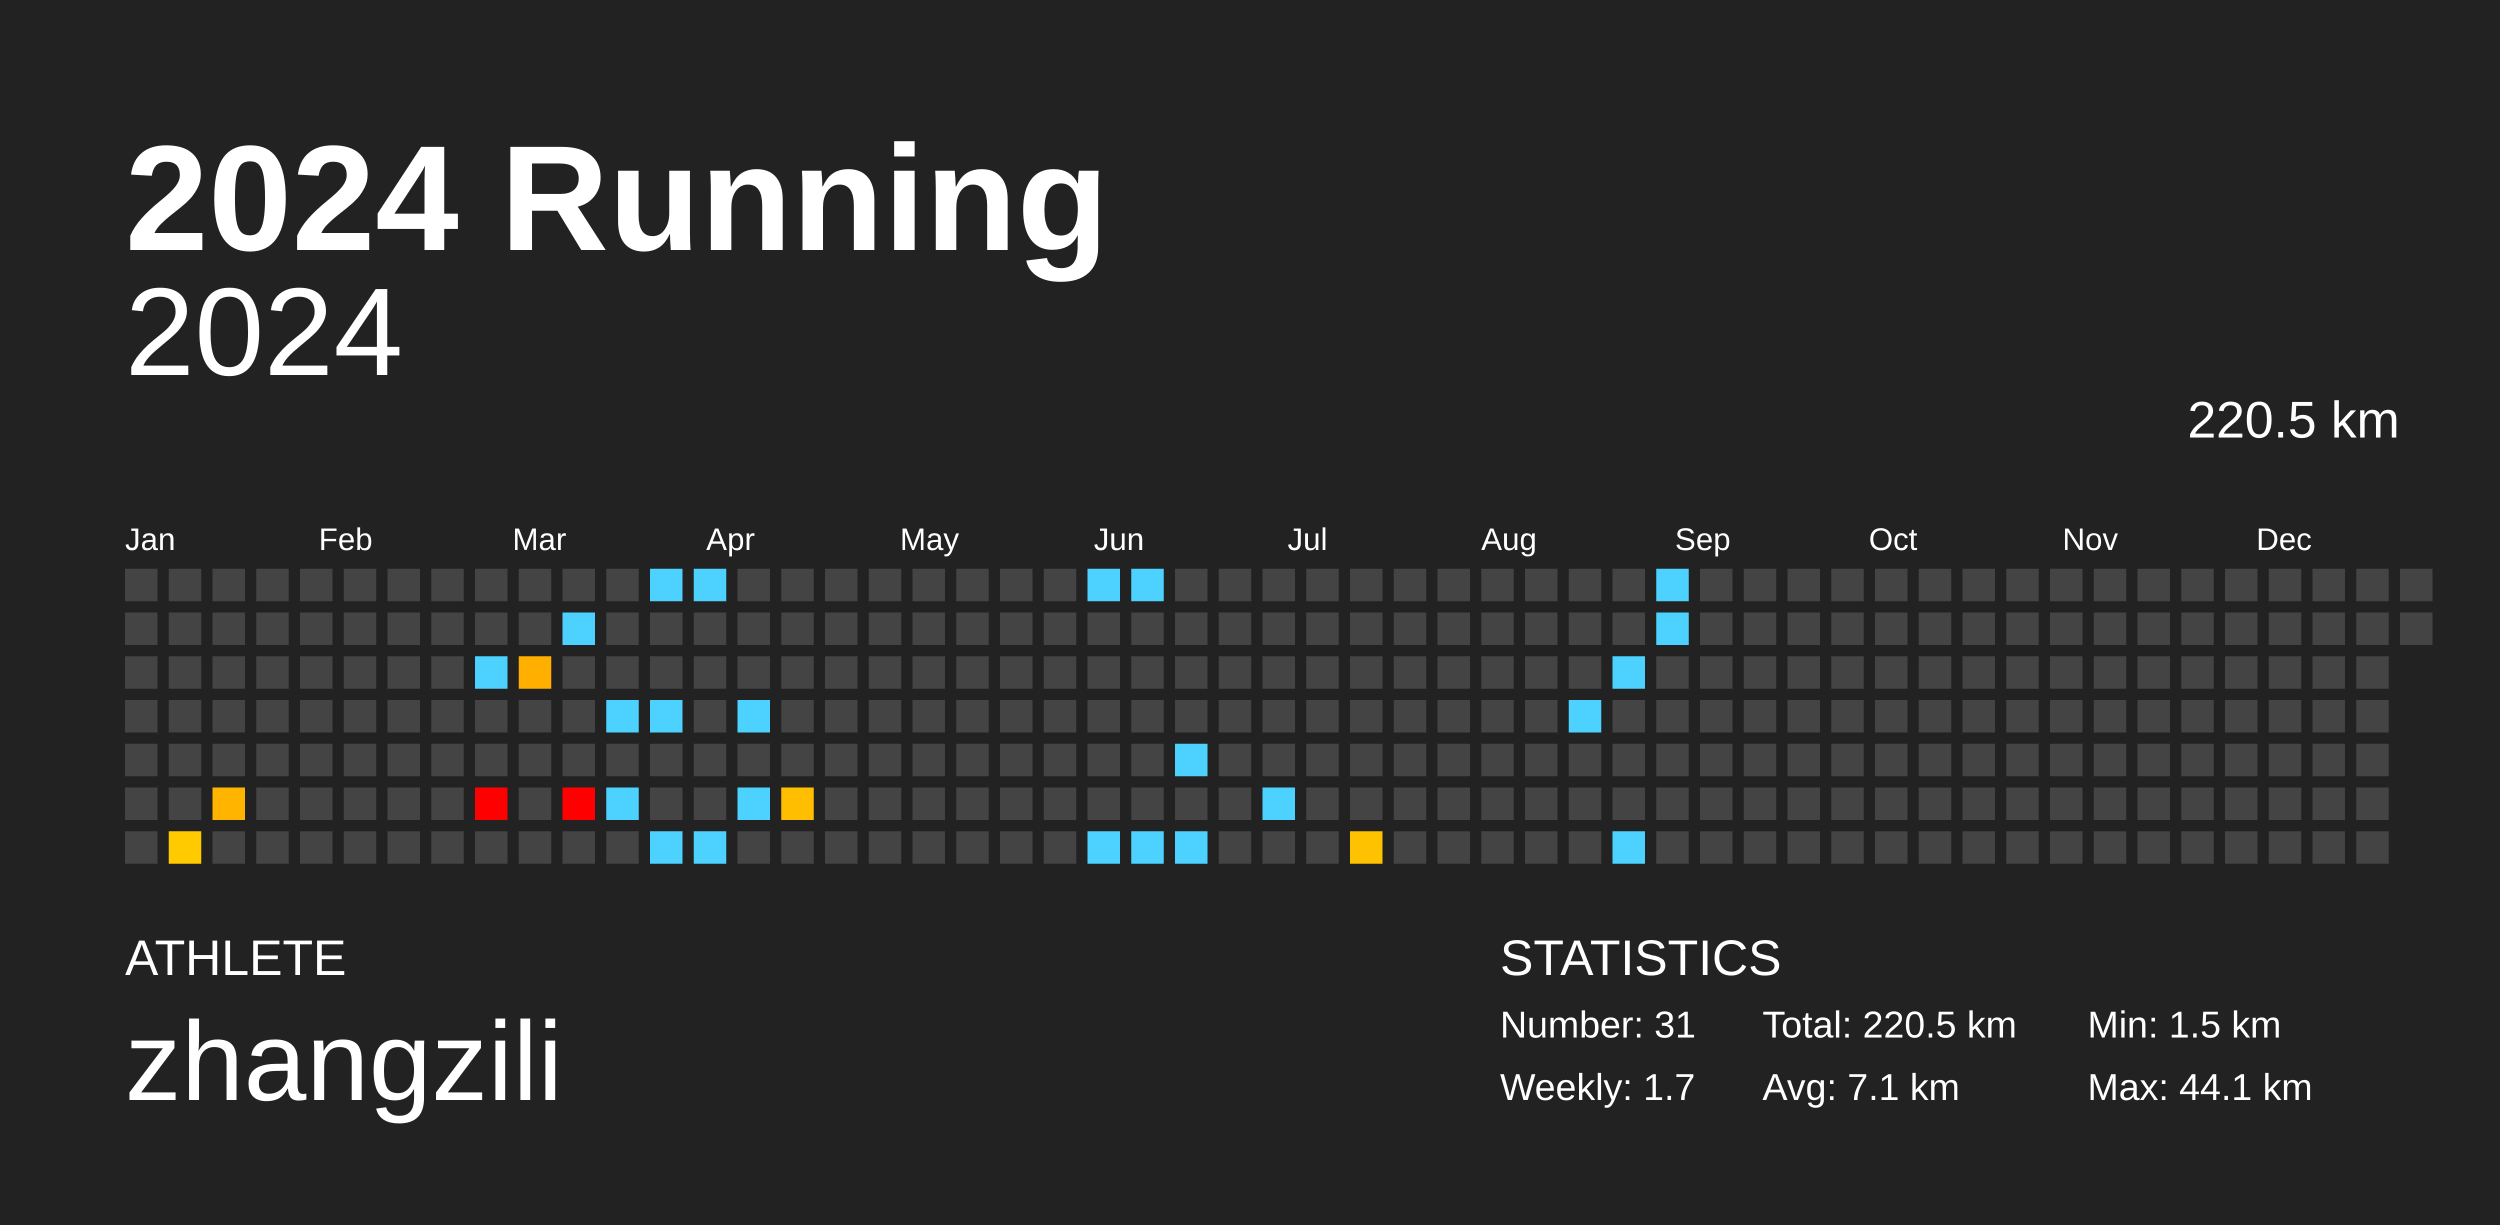
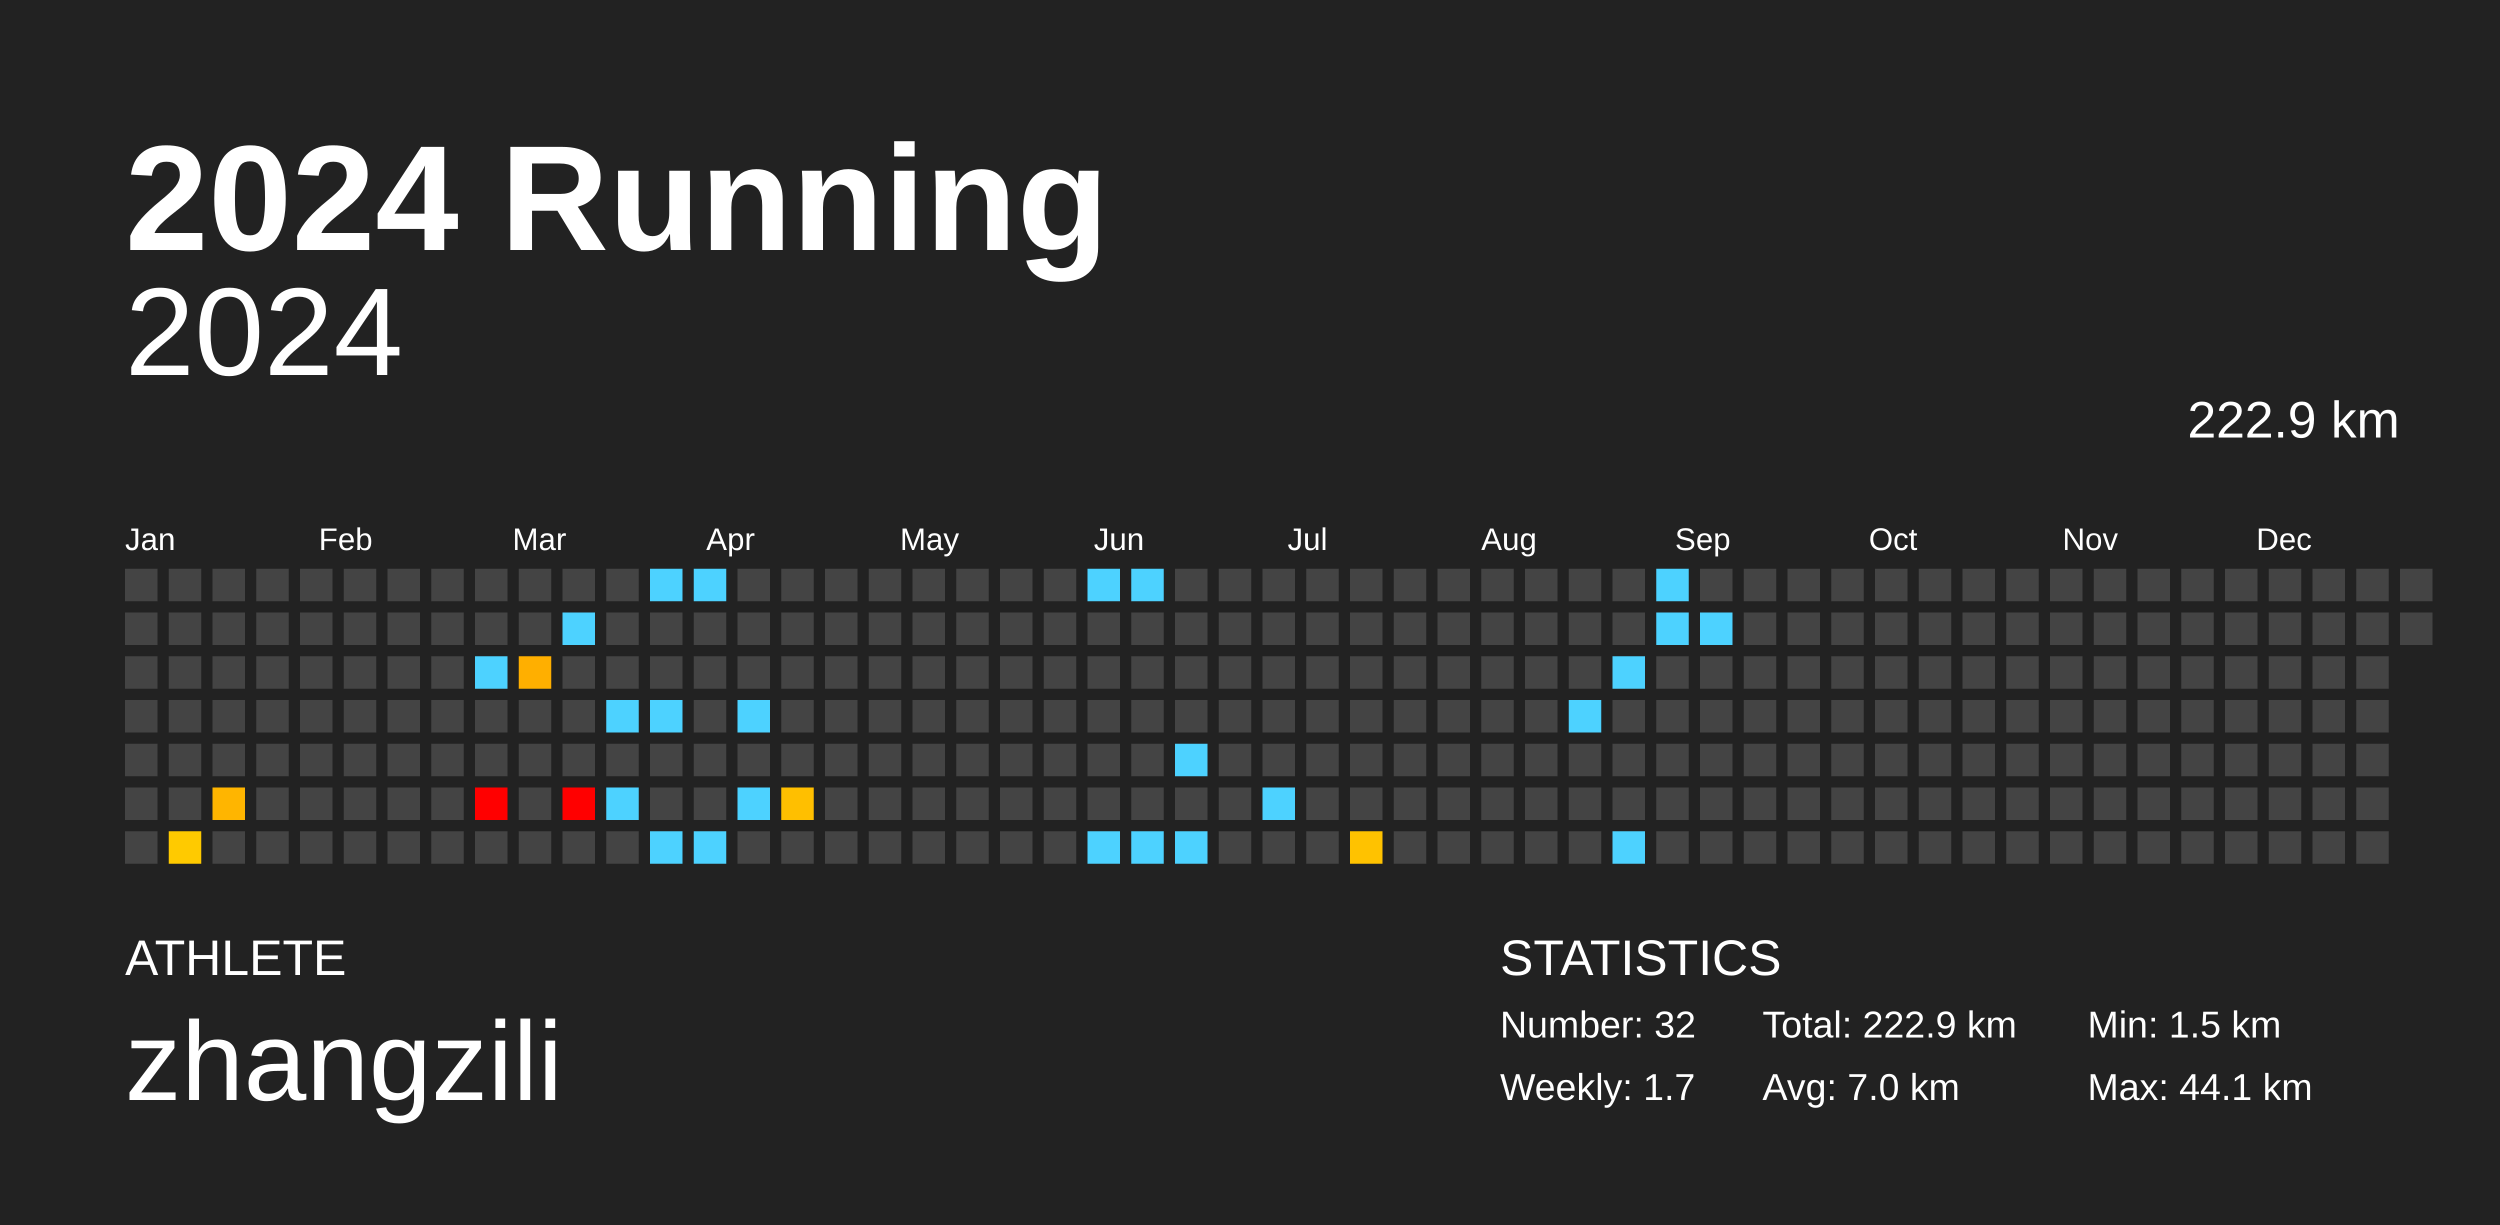
<svg xmlns="http://www.w3.org/2000/svg" baseProfile="full" height="98mm" version="1.1" viewBox="0,0,200,98" width="200mm">
  <defs />
  <rect fill="#222222" height="98" width="200" x="0" y="0" />
  <text fill="#FFFFFF" style="font-size:12px; font-family:Arial; font-weight:bold;" x="10" y="20">2024 Running</text>
  <text fill="#FFFFFF" style="font-size:4px; font-family:Arial" x="10" y="78">ATHLETE</text>
  <text fill="#FFFFFF" style="font-size:9px; font-family:Arial" x="10" y="88">zhangzili</text>
  <text fill="#FFFFFF" style="font-size:4px; font-family:Arial" x="120" y="78">STATISTICS</text>
-   <text fill="#FFFFFF" style="font-size:3px; font-family:Arial" x="120" y="83">Number: 31</text>
+   <text fill="#FFFFFF" style="font-size:3px; font-family:Arial" x="120" y="83">Number: 32</text>
  <text fill="#FFFFFF" style="font-size:3px; font-family:Arial" x="120" y="88">Weekly: 1.7</text>
-   <text fill="#FFFFFF" style="font-size:3px; font-family:Arial" x="141" y="83">Total: 220.5 km</text>
-   <text fill="#FFFFFF" style="font-size:3px; font-family:Arial" x="141" y="88">Avg: 7.1 km</text>
+   <text fill="#FFFFFF" style="font-size:3px; font-family:Arial" x="141" y="83">Total: 222.9 km</text>
+   <text fill="#FFFFFF" style="font-size:3px; font-family:Arial" x="141" y="88">Avg: 7.0 km</text>
  <text fill="#FFFFFF" style="font-size:3px; font-family:Arial" x="167" y="83">Min: 1.5 km</text>
  <text fill="#FFFFFF" style="font-size:3px; font-family:Arial" x="167" y="88">Max: 44.1 km</text>
  <text alignment-baseline="hanging" fill="#FFFFFF" style="font-size:10.0px; font-family:Arial;" x="10" y="30">2024</text>
-   <text alignment-baseline="hanging" fill="#FFFFFF" style="font-size:4.125px; font-family:Arial;" x="175" y="35">220.5 km</text>
+   <text alignment-baseline="hanging" fill="#FFFFFF" style="font-size:4.125px; font-family:Arial;" x="175" y="35">222.9 km</text>
  <text fill="#FFFFFF" style="font-size:2.5px; font-family:Arial" x="10.0" y="44">Jan</text>
  <text fill="#FFFFFF" style="font-size:2.5px; font-family:Arial" x="25.5" y="44">Feb</text>
  <text fill="#FFFFFF" style="font-size:2.5px; font-family:Arial" x="41.0" y="44">Mar</text>
  <text fill="#FFFFFF" style="font-size:2.5px; font-family:Arial" x="56.5" y="44">Apr</text>
  <text fill="#FFFFFF" style="font-size:2.5px; font-family:Arial" x="72.0" y="44">May</text>
  <text fill="#FFFFFF" style="font-size:2.5px; font-family:Arial" x="87.5" y="44">Jun</text>
  <text fill="#FFFFFF" style="font-size:2.5px; font-family:Arial" x="103.0" y="44">Jul</text>
  <text fill="#FFFFFF" style="font-size:2.5px; font-family:Arial" x="118.5" y="44">Aug</text>
  <text fill="#FFFFFF" style="font-size:2.5px; font-family:Arial" x="134.0" y="44">Sep</text>
  <text fill="#FFFFFF" style="font-size:2.5px; font-family:Arial" x="149.5" y="44">Oct</text>
  <text fill="#FFFFFF" style="font-size:2.5px; font-family:Arial" x="165.0" y="44">Nov</text>
  <text fill="#FFFFFF" style="font-size:2.5px; font-family:Arial" x="180.5" y="44">Dec</text>
  <rect fill="#444444" height="2.6" width="2.6" x="10.0" y="45.5" />
  <rect fill="#444444" height="2.6" width="2.6" x="10.0" y="49.0" />
  <rect fill="#444444" height="2.6" width="2.6" x="10.0" y="52.5" />
  <rect fill="#444444" height="2.6" width="2.6" x="10.0" y="56.0" />
  <rect fill="#444444" height="2.6" width="2.6" x="10.0" y="59.5" />
  <rect fill="#444444" height="2.6" width="2.6" x="10.0" y="63.0" />
  <rect fill="#444444" height="2.6" width="2.6" x="10.0" y="66.5" />
  <rect fill="#444444" height="2.6" width="2.6" x="13.5" y="45.5" />
  <rect fill="#444444" height="2.6" width="2.6" x="13.5" y="49.0" />
  <rect fill="#444444" height="2.6" width="2.6" x="13.5" y="52.5" />
  <rect fill="#444444" height="2.6" width="2.6" x="13.5" y="56.0" />
  <rect fill="#444444" height="2.6" width="2.6" x="13.5" y="59.5" />
  <rect fill="#444444" height="2.6" width="2.6" x="13.5" y="63.0" />
  <rect fill="#ffca00" height="2.6" width="2.6" x="13.5" y="66.5" />
  <rect fill="#444444" height="2.6" width="2.6" x="17.0" y="45.5" />
  <rect fill="#444444" height="2.6" width="2.6" x="17.0" y="49.0" />
  <rect fill="#444444" height="2.6" width="2.6" x="17.0" y="52.5" />
  <rect fill="#444444" height="2.6" width="2.6" x="17.0" y="56.0" />
  <rect fill="#444444" height="2.6" width="2.6" x="17.0" y="59.5" />
  <rect fill="#ffb500" height="2.6" width="2.6" x="17.0" y="63.0" />
  <rect fill="#444444" height="2.6" width="2.6" x="17.0" y="66.5" />
  <rect fill="#444444" height="2.6" width="2.6" x="20.5" y="45.5" />
  <rect fill="#444444" height="2.6" width="2.6" x="20.5" y="49.0" />
  <rect fill="#444444" height="2.6" width="2.6" x="20.5" y="52.5" />
  <rect fill="#444444" height="2.6" width="2.6" x="20.5" y="56.0" />
  <rect fill="#444444" height="2.6" width="2.6" x="20.5" y="59.5" />
  <rect fill="#444444" height="2.6" width="2.6" x="20.5" y="63.0" />
  <rect fill="#444444" height="2.6" width="2.6" x="20.5" y="66.5" />
  <rect fill="#444444" height="2.6" width="2.6" x="24.0" y="45.5" />
  <rect fill="#444444" height="2.6" width="2.6" x="24.0" y="49.0" />
  <rect fill="#444444" height="2.6" width="2.6" x="24.0" y="52.5" />
  <rect fill="#444444" height="2.6" width="2.6" x="24.0" y="56.0" />
  <rect fill="#444444" height="2.6" width="2.6" x="24.0" y="59.5" />
  <rect fill="#444444" height="2.6" width="2.6" x="24.0" y="63.0" />
  <rect fill="#444444" height="2.6" width="2.6" x="24.0" y="66.5" />
  <rect fill="#444444" height="2.6" width="2.6" x="27.5" y="45.5" />
  <rect fill="#444444" height="2.6" width="2.6" x="27.5" y="49.0" />
  <rect fill="#444444" height="2.6" width="2.6" x="27.5" y="52.5" />
  <rect fill="#444444" height="2.6" width="2.6" x="27.5" y="56.0" />
  <rect fill="#444444" height="2.6" width="2.6" x="27.5" y="59.5" />
  <rect fill="#444444" height="2.6" width="2.6" x="27.5" y="63.0" />
  <rect fill="#444444" height="2.6" width="2.6" x="27.5" y="66.5" />
  <rect fill="#444444" height="2.6" width="2.6" x="31.0" y="45.5" />
  <rect fill="#444444" height="2.6" width="2.6" x="31.0" y="49.0" />
  <rect fill="#444444" height="2.6" width="2.6" x="31.0" y="52.5" />
  <rect fill="#444444" height="2.6" width="2.6" x="31.0" y="56.0" />
  <rect fill="#444444" height="2.6" width="2.6" x="31.0" y="59.5" />
  <rect fill="#444444" height="2.6" width="2.6" x="31.0" y="63.0" />
  <rect fill="#444444" height="2.6" width="2.6" x="31.0" y="66.5" />
  <rect fill="#444444" height="2.6" width="2.6" x="34.5" y="45.5" />
  <rect fill="#444444" height="2.6" width="2.6" x="34.5" y="49.0" />
  <rect fill="#444444" height="2.6" width="2.6" x="34.5" y="52.5" />
  <rect fill="#444444" height="2.6" width="2.6" x="34.5" y="56.0" />
  <rect fill="#444444" height="2.6" width="2.6" x="34.5" y="59.5" />
  <rect fill="#444444" height="2.6" width="2.6" x="34.5" y="63.0" />
  <rect fill="#444444" height="2.6" width="2.6" x="34.5" y="66.5" />
  <rect fill="#444444" height="2.6" width="2.6" x="38.0" y="45.5" />
  <rect fill="#444444" height="2.6" width="2.6" x="38.0" y="49.0" />
  <rect fill="#4dd2ff" height="2.6" width="2.6" x="38.0" y="52.5" />
  <rect fill="#444444" height="2.6" width="2.6" x="38.0" y="56.0" />
  <rect fill="#444444" height="2.6" width="2.6" x="38.0" y="59.5" />
  <rect fill="red" height="2.6" width="2.6" x="38.0" y="63.0" />
  <rect fill="#444444" height="2.6" width="2.6" x="38.0" y="66.5" />
  <rect fill="#444444" height="2.6" width="2.6" x="41.5" y="45.5" />
  <rect fill="#444444" height="2.6" width="2.6" x="41.5" y="49.0" />
  <rect fill="#ffaf00" height="2.6" width="2.6" x="41.5" y="52.5" />
  <rect fill="#444444" height="2.6" width="2.6" x="41.5" y="56.0" />
  <rect fill="#444444" height="2.6" width="2.6" x="41.5" y="59.5" />
  <rect fill="#444444" height="2.6" width="2.6" x="41.5" y="63.0" />
  <rect fill="#444444" height="2.6" width="2.6" x="41.5" y="66.5" />
  <rect fill="#444444" height="2.6" width="2.6" x="45.0" y="45.5" />
  <rect fill="#4dd2ff" height="2.6" width="2.6" x="45.0" y="49.0" />
  <rect fill="#444444" height="2.6" width="2.6" x="45.0" y="52.5" />
  <rect fill="#444444" height="2.6" width="2.6" x="45.0" y="56.0" />
  <rect fill="#444444" height="2.6" width="2.6" x="45.0" y="59.5" />
  <rect fill="red" height="2.6" width="2.6" x="45.0" y="63.0" />
  <rect fill="#444444" height="2.6" width="2.6" x="45.0" y="66.5" />
  <rect fill="#444444" height="2.6" width="2.6" x="48.5" y="45.5" />
  <rect fill="#444444" height="2.6" width="2.6" x="48.5" y="49.0" />
  <rect fill="#444444" height="2.6" width="2.6" x="48.5" y="52.5" />
  <rect fill="#4dd2ff" height="2.6" width="2.6" x="48.5" y="56.0" />
  <rect fill="#444444" height="2.6" width="2.6" x="48.5" y="59.5" />
  <rect fill="#4dd2ff" height="2.6" width="2.6" x="48.5" y="63.0" />
  <rect fill="#444444" height="2.6" width="2.6" x="48.5" y="66.5" />
  <rect fill="#4dd2ff" height="2.6" width="2.6" x="52.0" y="45.5" />
  <rect fill="#444444" height="2.6" width="2.6" x="52.0" y="49.0" />
  <rect fill="#444444" height="2.6" width="2.6" x="52.0" y="52.5" />
  <rect fill="#4dd2ff" height="2.6" width="2.6" x="52.0" y="56.0" />
  <rect fill="#444444" height="2.6" width="2.6" x="52.0" y="59.5" />
  <rect fill="#444444" height="2.6" width="2.6" x="52.0" y="63.0" />
  <rect fill="#4dd2ff" height="2.6" width="2.6" x="52.0" y="66.5" />
  <rect fill="#4dd2ff" height="2.6" width="2.6" x="55.5" y="45.5" />
  <rect fill="#444444" height="2.6" width="2.6" x="55.5" y="49.0" />
  <rect fill="#444444" height="2.6" width="2.6" x="55.5" y="52.5" />
  <rect fill="#444444" height="2.6" width="2.6" x="55.5" y="56.0" />
  <rect fill="#444444" height="2.6" width="2.6" x="55.5" y="59.5" />
  <rect fill="#444444" height="2.6" width="2.6" x="55.5" y="63.0" />
  <rect fill="#4dd2ff" height="2.6" width="2.6" x="55.5" y="66.5" />
  <rect fill="#444444" height="2.6" width="2.6" x="59.0" y="45.5" />
  <rect fill="#444444" height="2.6" width="2.6" x="59.0" y="49.0" />
  <rect fill="#444444" height="2.6" width="2.6" x="59.0" y="52.5" />
  <rect fill="#4dd2ff" height="2.6" width="2.6" x="59.0" y="56.0" />
  <rect fill="#444444" height="2.6" width="2.6" x="59.0" y="59.5" />
  <rect fill="#4dd2ff" height="2.6" width="2.6" x="59.0" y="63.0" />
  <rect fill="#444444" height="2.6" width="2.6" x="59.0" y="66.5" />
  <rect fill="#444444" height="2.6" width="2.6" x="62.5" y="45.5" />
  <rect fill="#444444" height="2.6" width="2.6" x="62.5" y="49.0" />
  <rect fill="#444444" height="2.6" width="2.6" x="62.5" y="52.5" />
  <rect fill="#444444" height="2.6" width="2.6" x="62.5" y="56.0" />
  <rect fill="#444444" height="2.6" width="2.6" x="62.5" y="59.5" />
  <rect fill="#ffbf00" height="2.6" width="2.6" x="62.5" y="63.0" />
  <rect fill="#444444" height="2.6" width="2.6" x="62.5" y="66.5" />
  <rect fill="#444444" height="2.6" width="2.6" x="66.0" y="45.5" />
  <rect fill="#444444" height="2.6" width="2.6" x="66.0" y="49.0" />
  <rect fill="#444444" height="2.6" width="2.6" x="66.0" y="52.5" />
  <rect fill="#444444" height="2.6" width="2.6" x="66.0" y="56.0" />
  <rect fill="#444444" height="2.6" width="2.6" x="66.0" y="59.5" />
  <rect fill="#444444" height="2.6" width="2.6" x="66.0" y="63.0" />
  <rect fill="#444444" height="2.6" width="2.6" x="66.0" y="66.5" />
  <rect fill="#444444" height="2.6" width="2.6" x="69.5" y="45.5" />
  <rect fill="#444444" height="2.6" width="2.6" x="69.5" y="49.0" />
  <rect fill="#444444" height="2.6" width="2.6" x="69.5" y="52.5" />
  <rect fill="#444444" height="2.6" width="2.6" x="69.5" y="56.0" />
  <rect fill="#444444" height="2.6" width="2.6" x="69.5" y="59.5" />
  <rect fill="#444444" height="2.6" width="2.6" x="69.5" y="63.0" />
  <rect fill="#444444" height="2.6" width="2.6" x="69.5" y="66.5" />
  <rect fill="#444444" height="2.6" width="2.6" x="73.0" y="45.5" />
  <rect fill="#444444" height="2.6" width="2.6" x="73.0" y="49.0" />
  <rect fill="#444444" height="2.6" width="2.6" x="73.0" y="52.5" />
  <rect fill="#444444" height="2.6" width="2.6" x="73.0" y="56.0" />
  <rect fill="#444444" height="2.6" width="2.6" x="73.0" y="59.5" />
  <rect fill="#444444" height="2.6" width="2.6" x="73.0" y="63.0" />
  <rect fill="#444444" height="2.6" width="2.6" x="73.0" y="66.5" />
  <rect fill="#444444" height="2.6" width="2.6" x="76.5" y="45.5" />
  <rect fill="#444444" height="2.6" width="2.6" x="76.5" y="49.0" />
  <rect fill="#444444" height="2.6" width="2.6" x="76.5" y="52.5" />
  <rect fill="#444444" height="2.6" width="2.6" x="76.5" y="56.0" />
  <rect fill="#444444" height="2.6" width="2.6" x="76.5" y="59.5" />
  <rect fill="#444444" height="2.6" width="2.6" x="76.5" y="63.0" />
  <rect fill="#444444" height="2.6" width="2.6" x="76.5" y="66.5" />
  <rect fill="#444444" height="2.6" width="2.6" x="80.0" y="45.5" />
  <rect fill="#444444" height="2.6" width="2.6" x="80.0" y="49.0" />
  <rect fill="#444444" height="2.6" width="2.6" x="80.0" y="52.5" />
  <rect fill="#444444" height="2.6" width="2.6" x="80.0" y="56.0" />
  <rect fill="#444444" height="2.6" width="2.6" x="80.0" y="59.5" />
  <rect fill="#444444" height="2.6" width="2.6" x="80.0" y="63.0" />
  <rect fill="#444444" height="2.6" width="2.6" x="80.0" y="66.5" />
  <rect fill="#444444" height="2.6" width="2.6" x="83.5" y="45.5" />
  <rect fill="#444444" height="2.6" width="2.6" x="83.5" y="49.0" />
  <rect fill="#444444" height="2.6" width="2.6" x="83.5" y="52.5" />
  <rect fill="#444444" height="2.6" width="2.6" x="83.5" y="56.0" />
  <rect fill="#444444" height="2.6" width="2.6" x="83.5" y="59.5" />
  <rect fill="#444444" height="2.6" width="2.6" x="83.5" y="63.0" />
  <rect fill="#444444" height="2.6" width="2.6" x="83.5" y="66.5" />
  <rect fill="#4dd2ff" height="2.6" width="2.6" x="87.0" y="45.5" />
  <rect fill="#444444" height="2.6" width="2.6" x="87.0" y="49.0" />
  <rect fill="#444444" height="2.6" width="2.6" x="87.0" y="52.5" />
  <rect fill="#444444" height="2.6" width="2.6" x="87.0" y="56.0" />
  <rect fill="#444444" height="2.6" width="2.6" x="87.0" y="59.5" />
  <rect fill="#444444" height="2.6" width="2.6" x="87.0" y="63.0" />
  <rect fill="#4dd2ff" height="2.6" width="2.6" x="87.0" y="66.5" />
  <rect fill="#4dd2ff" height="2.6" width="2.6" x="90.5" y="45.5" />
  <rect fill="#444444" height="2.6" width="2.6" x="90.5" y="49.0" />
  <rect fill="#444444" height="2.6" width="2.6" x="90.5" y="52.5" />
  <rect fill="#444444" height="2.6" width="2.6" x="90.5" y="56.0" />
  <rect fill="#444444" height="2.6" width="2.6" x="90.5" y="59.5" />
  <rect fill="#444444" height="2.6" width="2.6" x="90.5" y="63.0" />
  <rect fill="#4dd2ff" height="2.6" width="2.6" x="90.5" y="66.5" />
  <rect fill="#444444" height="2.6" width="2.6" x="94.0" y="45.5" />
  <rect fill="#444444" height="2.6" width="2.6" x="94.0" y="49.0" />
  <rect fill="#444444" height="2.6" width="2.6" x="94.0" y="52.5" />
  <rect fill="#444444" height="2.6" width="2.6" x="94.0" y="56.0" />
  <rect fill="#4dd2ff" height="2.6" width="2.6" x="94.0" y="59.5" />
  <rect fill="#444444" height="2.6" width="2.6" x="94.0" y="63.0" />
  <rect fill="#4dd2ff" height="2.6" width="2.6" x="94.0" y="66.5" />
  <rect fill="#444444" height="2.6" width="2.6" x="97.5" y="45.5" />
  <rect fill="#444444" height="2.6" width="2.6" x="97.5" y="49.0" />
  <rect fill="#444444" height="2.6" width="2.6" x="97.5" y="52.5" />
  <rect fill="#444444" height="2.6" width="2.6" x="97.5" y="56.0" />
  <rect fill="#444444" height="2.6" width="2.6" x="97.5" y="59.5" />
  <rect fill="#444444" height="2.6" width="2.6" x="97.5" y="63.0" />
  <rect fill="#444444" height="2.6" width="2.6" x="97.5" y="66.5" />
  <rect fill="#444444" height="2.6" width="2.6" x="101.0" y="45.5" />
  <rect fill="#444444" height="2.6" width="2.6" x="101.0" y="49.0" />
  <rect fill="#444444" height="2.6" width="2.6" x="101.0" y="52.5" />
  <rect fill="#444444" height="2.6" width="2.6" x="101.0" y="56.0" />
  <rect fill="#444444" height="2.6" width="2.6" x="101.0" y="59.5" />
  <rect fill="#4dd2ff" height="2.6" width="2.6" x="101.0" y="63.0" />
  <rect fill="#444444" height="2.6" width="2.6" x="101.0" y="66.5" />
  <rect fill="#444444" height="2.6" width="2.6" x="104.5" y="45.5" />
  <rect fill="#444444" height="2.6" width="2.6" x="104.5" y="49.0" />
  <rect fill="#444444" height="2.6" width="2.6" x="104.5" y="52.5" />
  <rect fill="#444444" height="2.6" width="2.6" x="104.5" y="56.0" />
  <rect fill="#444444" height="2.6" width="2.6" x="104.5" y="59.5" />
  <rect fill="#444444" height="2.6" width="2.6" x="104.5" y="63.0" />
  <rect fill="#444444" height="2.6" width="2.6" x="104.5" y="66.5" />
  <rect fill="#444444" height="2.6" width="2.6" x="108.0" y="45.5" />
  <rect fill="#444444" height="2.6" width="2.6" x="108.0" y="49.0" />
  <rect fill="#444444" height="2.6" width="2.6" x="108.0" y="52.5" />
  <rect fill="#444444" height="2.6" width="2.6" x="108.0" y="56.0" />
  <rect fill="#444444" height="2.6" width="2.6" x="108.0" y="59.5" />
  <rect fill="#444444" height="2.6" width="2.6" x="108.0" y="63.0" />
  <rect fill="#ffc200" height="2.6" width="2.6" x="108.0" y="66.5" />
  <rect fill="#444444" height="2.6" width="2.6" x="111.5" y="45.5" />
  <rect fill="#444444" height="2.6" width="2.6" x="111.5" y="49.0" />
  <rect fill="#444444" height="2.6" width="2.6" x="111.5" y="52.5" />
  <rect fill="#444444" height="2.6" width="2.6" x="111.5" y="56.0" />
  <rect fill="#444444" height="2.6" width="2.6" x="111.5" y="59.5" />
  <rect fill="#444444" height="2.6" width="2.6" x="111.5" y="63.0" />
  <rect fill="#444444" height="2.6" width="2.6" x="111.5" y="66.5" />
  <rect fill="#444444" height="2.6" width="2.6" x="115.0" y="45.5" />
  <rect fill="#444444" height="2.6" width="2.6" x="115.0" y="49.0" />
  <rect fill="#444444" height="2.6" width="2.6" x="115.0" y="52.5" />
  <rect fill="#444444" height="2.6" width="2.6" x="115.0" y="56.0" />
  <rect fill="#444444" height="2.6" width="2.6" x="115.0" y="59.5" />
  <rect fill="#444444" height="2.6" width="2.6" x="115.0" y="63.0" />
  <rect fill="#444444" height="2.6" width="2.6" x="115.0" y="66.5" />
  <rect fill="#444444" height="2.6" width="2.6" x="118.5" y="45.5" />
  <rect fill="#444444" height="2.6" width="2.6" x="118.5" y="49.0" />
  <rect fill="#444444" height="2.6" width="2.6" x="118.5" y="52.5" />
  <rect fill="#444444" height="2.6" width="2.6" x="118.5" y="56.0" />
  <rect fill="#444444" height="2.6" width="2.6" x="118.5" y="59.5" />
  <rect fill="#444444" height="2.6" width="2.6" x="118.5" y="63.0" />
  <rect fill="#444444" height="2.6" width="2.6" x="118.5" y="66.5" />
  <rect fill="#444444" height="2.6" width="2.6" x="122.0" y="45.5" />
  <rect fill="#444444" height="2.6" width="2.6" x="122.0" y="49.0" />
  <rect fill="#444444" height="2.6" width="2.6" x="122.0" y="52.5" />
  <rect fill="#444444" height="2.6" width="2.6" x="122.0" y="56.0" />
  <rect fill="#444444" height="2.6" width="2.6" x="122.0" y="59.5" />
  <rect fill="#444444" height="2.6" width="2.6" x="122.0" y="63.0" />
  <rect fill="#444444" height="2.6" width="2.6" x="122.0" y="66.5" />
  <rect fill="#444444" height="2.6" width="2.6" x="125.5" y="45.5" />
  <rect fill="#444444" height="2.6" width="2.6" x="125.5" y="49.0" />
  <rect fill="#444444" height="2.6" width="2.6" x="125.5" y="52.5" />
  <rect fill="#4dd2ff" height="2.6" width="2.6" x="125.5" y="56.0" />
  <rect fill="#444444" height="2.6" width="2.6" x="125.5" y="59.5" />
  <rect fill="#444444" height="2.6" width="2.6" x="125.5" y="63.0" />
  <rect fill="#444444" height="2.6" width="2.6" x="125.5" y="66.5" />
  <rect fill="#444444" height="2.6" width="2.6" x="129.0" y="45.5" />
  <rect fill="#444444" height="2.6" width="2.6" x="129.0" y="49.0" />
  <rect fill="#4dd2ff" height="2.6" width="2.6" x="129.0" y="52.5" />
  <rect fill="#444444" height="2.6" width="2.6" x="129.0" y="56.0" />
  <rect fill="#444444" height="2.6" width="2.6" x="129.0" y="59.5" />
  <rect fill="#444444" height="2.6" width="2.6" x="129.0" y="63.0" />
  <rect fill="#4dd2ff" height="2.6" width="2.6" x="129.0" y="66.5" />
  <rect fill="#4dd2ff" height="2.6" width="2.6" x="132.5" y="45.5" />
  <rect fill="#4dd2ff" height="2.6" width="2.6" x="132.5" y="49.0" />
  <rect fill="#444444" height="2.6" width="2.6" x="132.5" y="52.5" />
  <rect fill="#444444" height="2.6" width="2.6" x="132.5" y="56.0" />
  <rect fill="#444444" height="2.6" width="2.6" x="132.5" y="59.5" />
  <rect fill="#444444" height="2.6" width="2.6" x="132.5" y="63.0" />
  <rect fill="#444444" height="2.6" width="2.6" x="132.5" y="66.5" />
  <rect fill="#444444" height="2.6" width="2.6" x="136.0" y="45.5" />
-   <rect fill="#444444" height="2.6" width="2.6" x="136.0" y="49.0" />
+   <rect fill="#4dd2ff" height="2.6" width="2.6" x="136.0" y="49.0" />
  <rect fill="#444444" height="2.6" width="2.6" x="136.0" y="52.5" />
  <rect fill="#444444" height="2.6" width="2.6" x="136.0" y="56.0" />
  <rect fill="#444444" height="2.6" width="2.6" x="136.0" y="59.5" />
  <rect fill="#444444" height="2.6" width="2.6" x="136.0" y="63.0" />
  <rect fill="#444444" height="2.6" width="2.6" x="136.0" y="66.5" />
  <rect fill="#444444" height="2.6" width="2.6" x="139.5" y="45.5" />
  <rect fill="#444444" height="2.6" width="2.6" x="139.5" y="49.0" />
  <rect fill="#444444" height="2.6" width="2.6" x="139.5" y="52.5" />
  <rect fill="#444444" height="2.6" width="2.6" x="139.5" y="56.0" />
  <rect fill="#444444" height="2.6" width="2.6" x="139.5" y="59.5" />
  <rect fill="#444444" height="2.6" width="2.6" x="139.5" y="63.0" />
  <rect fill="#444444" height="2.6" width="2.6" x="139.5" y="66.5" />
  <rect fill="#444444" height="2.6" width="2.6" x="143.0" y="45.5" />
  <rect fill="#444444" height="2.6" width="2.6" x="143.0" y="49.0" />
  <rect fill="#444444" height="2.6" width="2.6" x="143.0" y="52.5" />
  <rect fill="#444444" height="2.6" width="2.6" x="143.0" y="56.0" />
  <rect fill="#444444" height="2.6" width="2.6" x="143.0" y="59.5" />
  <rect fill="#444444" height="2.6" width="2.6" x="143.0" y="63.0" />
  <rect fill="#444444" height="2.6" width="2.6" x="143.0" y="66.5" />
  <rect fill="#444444" height="2.6" width="2.6" x="146.5" y="45.5" />
  <rect fill="#444444" height="2.6" width="2.6" x="146.5" y="49.0" />
  <rect fill="#444444" height="2.6" width="2.6" x="146.5" y="52.5" />
  <rect fill="#444444" height="2.6" width="2.6" x="146.5" y="56.0" />
  <rect fill="#444444" height="2.6" width="2.6" x="146.5" y="59.5" />
  <rect fill="#444444" height="2.6" width="2.6" x="146.5" y="63.0" />
  <rect fill="#444444" height="2.6" width="2.6" x="146.5" y="66.5" />
  <rect fill="#444444" height="2.6" width="2.6" x="150.0" y="45.5" />
  <rect fill="#444444" height="2.6" width="2.6" x="150.0" y="49.0" />
  <rect fill="#444444" height="2.6" width="2.6" x="150.0" y="52.5" />
  <rect fill="#444444" height="2.6" width="2.6" x="150.0" y="56.0" />
  <rect fill="#444444" height="2.6" width="2.6" x="150.0" y="59.5" />
  <rect fill="#444444" height="2.6" width="2.6" x="150.0" y="63.0" />
  <rect fill="#444444" height="2.6" width="2.6" x="150.0" y="66.5" />
  <rect fill="#444444" height="2.6" width="2.6" x="153.5" y="45.5" />
  <rect fill="#444444" height="2.6" width="2.6" x="153.5" y="49.0" />
  <rect fill="#444444" height="2.6" width="2.6" x="153.5" y="52.5" />
  <rect fill="#444444" height="2.6" width="2.6" x="153.5" y="56.0" />
  <rect fill="#444444" height="2.6" width="2.6" x="153.5" y="59.5" />
  <rect fill="#444444" height="2.6" width="2.6" x="153.5" y="63.0" />
  <rect fill="#444444" height="2.6" width="2.6" x="153.5" y="66.5" />
  <rect fill="#444444" height="2.6" width="2.6" x="157.0" y="45.5" />
  <rect fill="#444444" height="2.6" width="2.6" x="157.0" y="49.0" />
  <rect fill="#444444" height="2.6" width="2.6" x="157.0" y="52.5" />
  <rect fill="#444444" height="2.6" width="2.6" x="157.0" y="56.0" />
  <rect fill="#444444" height="2.6" width="2.6" x="157.0" y="59.5" />
  <rect fill="#444444" height="2.6" width="2.6" x="157.0" y="63.0" />
  <rect fill="#444444" height="2.6" width="2.6" x="157.0" y="66.5" />
  <rect fill="#444444" height="2.6" width="2.6" x="160.5" y="45.5" />
  <rect fill="#444444" height="2.6" width="2.6" x="160.5" y="49.0" />
  <rect fill="#444444" height="2.6" width="2.6" x="160.5" y="52.5" />
  <rect fill="#444444" height="2.6" width="2.6" x="160.5" y="56.0" />
  <rect fill="#444444" height="2.6" width="2.6" x="160.5" y="59.5" />
  <rect fill="#444444" height="2.6" width="2.6" x="160.5" y="63.0" />
  <rect fill="#444444" height="2.6" width="2.6" x="160.5" y="66.5" />
  <rect fill="#444444" height="2.6" width="2.6" x="164.0" y="45.5" />
  <rect fill="#444444" height="2.6" width="2.6" x="164.0" y="49.0" />
  <rect fill="#444444" height="2.6" width="2.6" x="164.0" y="52.5" />
  <rect fill="#444444" height="2.6" width="2.6" x="164.0" y="56.0" />
  <rect fill="#444444" height="2.6" width="2.6" x="164.0" y="59.5" />
  <rect fill="#444444" height="2.6" width="2.6" x="164.0" y="63.0" />
  <rect fill="#444444" height="2.6" width="2.6" x="164.0" y="66.5" />
  <rect fill="#444444" height="2.6" width="2.6" x="167.5" y="45.5" />
  <rect fill="#444444" height="2.6" width="2.6" x="167.5" y="49.0" />
  <rect fill="#444444" height="2.6" width="2.6" x="167.5" y="52.5" />
  <rect fill="#444444" height="2.6" width="2.6" x="167.5" y="56.0" />
  <rect fill="#444444" height="2.6" width="2.6" x="167.5" y="59.5" />
  <rect fill="#444444" height="2.6" width="2.6" x="167.5" y="63.0" />
  <rect fill="#444444" height="2.6" width="2.6" x="167.5" y="66.5" />
  <rect fill="#444444" height="2.6" width="2.6" x="171.0" y="45.5" />
  <rect fill="#444444" height="2.6" width="2.6" x="171.0" y="49.0" />
  <rect fill="#444444" height="2.6" width="2.6" x="171.0" y="52.5" />
  <rect fill="#444444" height="2.6" width="2.6" x="171.0" y="56.0" />
  <rect fill="#444444" height="2.6" width="2.6" x="171.0" y="59.5" />
  <rect fill="#444444" height="2.6" width="2.6" x="171.0" y="63.0" />
  <rect fill="#444444" height="2.6" width="2.6" x="171.0" y="66.5" />
  <rect fill="#444444" height="2.6" width="2.6" x="174.5" y="45.5" />
  <rect fill="#444444" height="2.6" width="2.6" x="174.5" y="49.0" />
  <rect fill="#444444" height="2.6" width="2.6" x="174.5" y="52.5" />
  <rect fill="#444444" height="2.6" width="2.6" x="174.5" y="56.0" />
  <rect fill="#444444" height="2.6" width="2.6" x="174.5" y="59.5" />
  <rect fill="#444444" height="2.6" width="2.6" x="174.5" y="63.0" />
  <rect fill="#444444" height="2.6" width="2.6" x="174.5" y="66.5" />
  <rect fill="#444444" height="2.6" width="2.6" x="178.0" y="45.5" />
  <rect fill="#444444" height="2.6" width="2.6" x="178.0" y="49.0" />
  <rect fill="#444444" height="2.6" width="2.6" x="178.0" y="52.5" />
  <rect fill="#444444" height="2.6" width="2.6" x="178.0" y="56.0" />
  <rect fill="#444444" height="2.6" width="2.6" x="178.0" y="59.5" />
  <rect fill="#444444" height="2.6" width="2.6" x="178.0" y="63.0" />
  <rect fill="#444444" height="2.6" width="2.6" x="178.0" y="66.5" />
  <rect fill="#444444" height="2.6" width="2.6" x="181.5" y="45.5" />
  <rect fill="#444444" height="2.6" width="2.6" x="181.5" y="49.0" />
  <rect fill="#444444" height="2.6" width="2.6" x="181.5" y="52.5" />
  <rect fill="#444444" height="2.6" width="2.6" x="181.5" y="56.0" />
  <rect fill="#444444" height="2.6" width="2.6" x="181.5" y="59.5" />
  <rect fill="#444444" height="2.6" width="2.6" x="181.5" y="63.0" />
  <rect fill="#444444" height="2.6" width="2.6" x="181.5" y="66.5" />
  <rect fill="#444444" height="2.6" width="2.6" x="185.0" y="45.5" />
  <rect fill="#444444" height="2.6" width="2.6" x="185.0" y="49.0" />
  <rect fill="#444444" height="2.6" width="2.6" x="185.0" y="52.5" />
  <rect fill="#444444" height="2.6" width="2.6" x="185.0" y="56.0" />
  <rect fill="#444444" height="2.6" width="2.6" x="185.0" y="59.5" />
  <rect fill="#444444" height="2.6" width="2.6" x="185.0" y="63.0" />
  <rect fill="#444444" height="2.6" width="2.6" x="185.0" y="66.5" />
  <rect fill="#444444" height="2.6" width="2.6" x="188.5" y="45.5" />
  <rect fill="#444444" height="2.6" width="2.6" x="188.5" y="49.0" />
  <rect fill="#444444" height="2.6" width="2.6" x="188.5" y="52.5" />
  <rect fill="#444444" height="2.6" width="2.6" x="188.5" y="56.0" />
  <rect fill="#444444" height="2.6" width="2.6" x="188.5" y="59.5" />
  <rect fill="#444444" height="2.6" width="2.6" x="188.5" y="63.0" />
  <rect fill="#444444" height="2.6" width="2.6" x="188.5" y="66.5" />
  <rect fill="#444444" height="2.6" width="2.6" x="192.0" y="45.5" />
  <rect fill="#444444" height="2.6" width="2.6" x="192.0" y="49.0" />
</svg>
